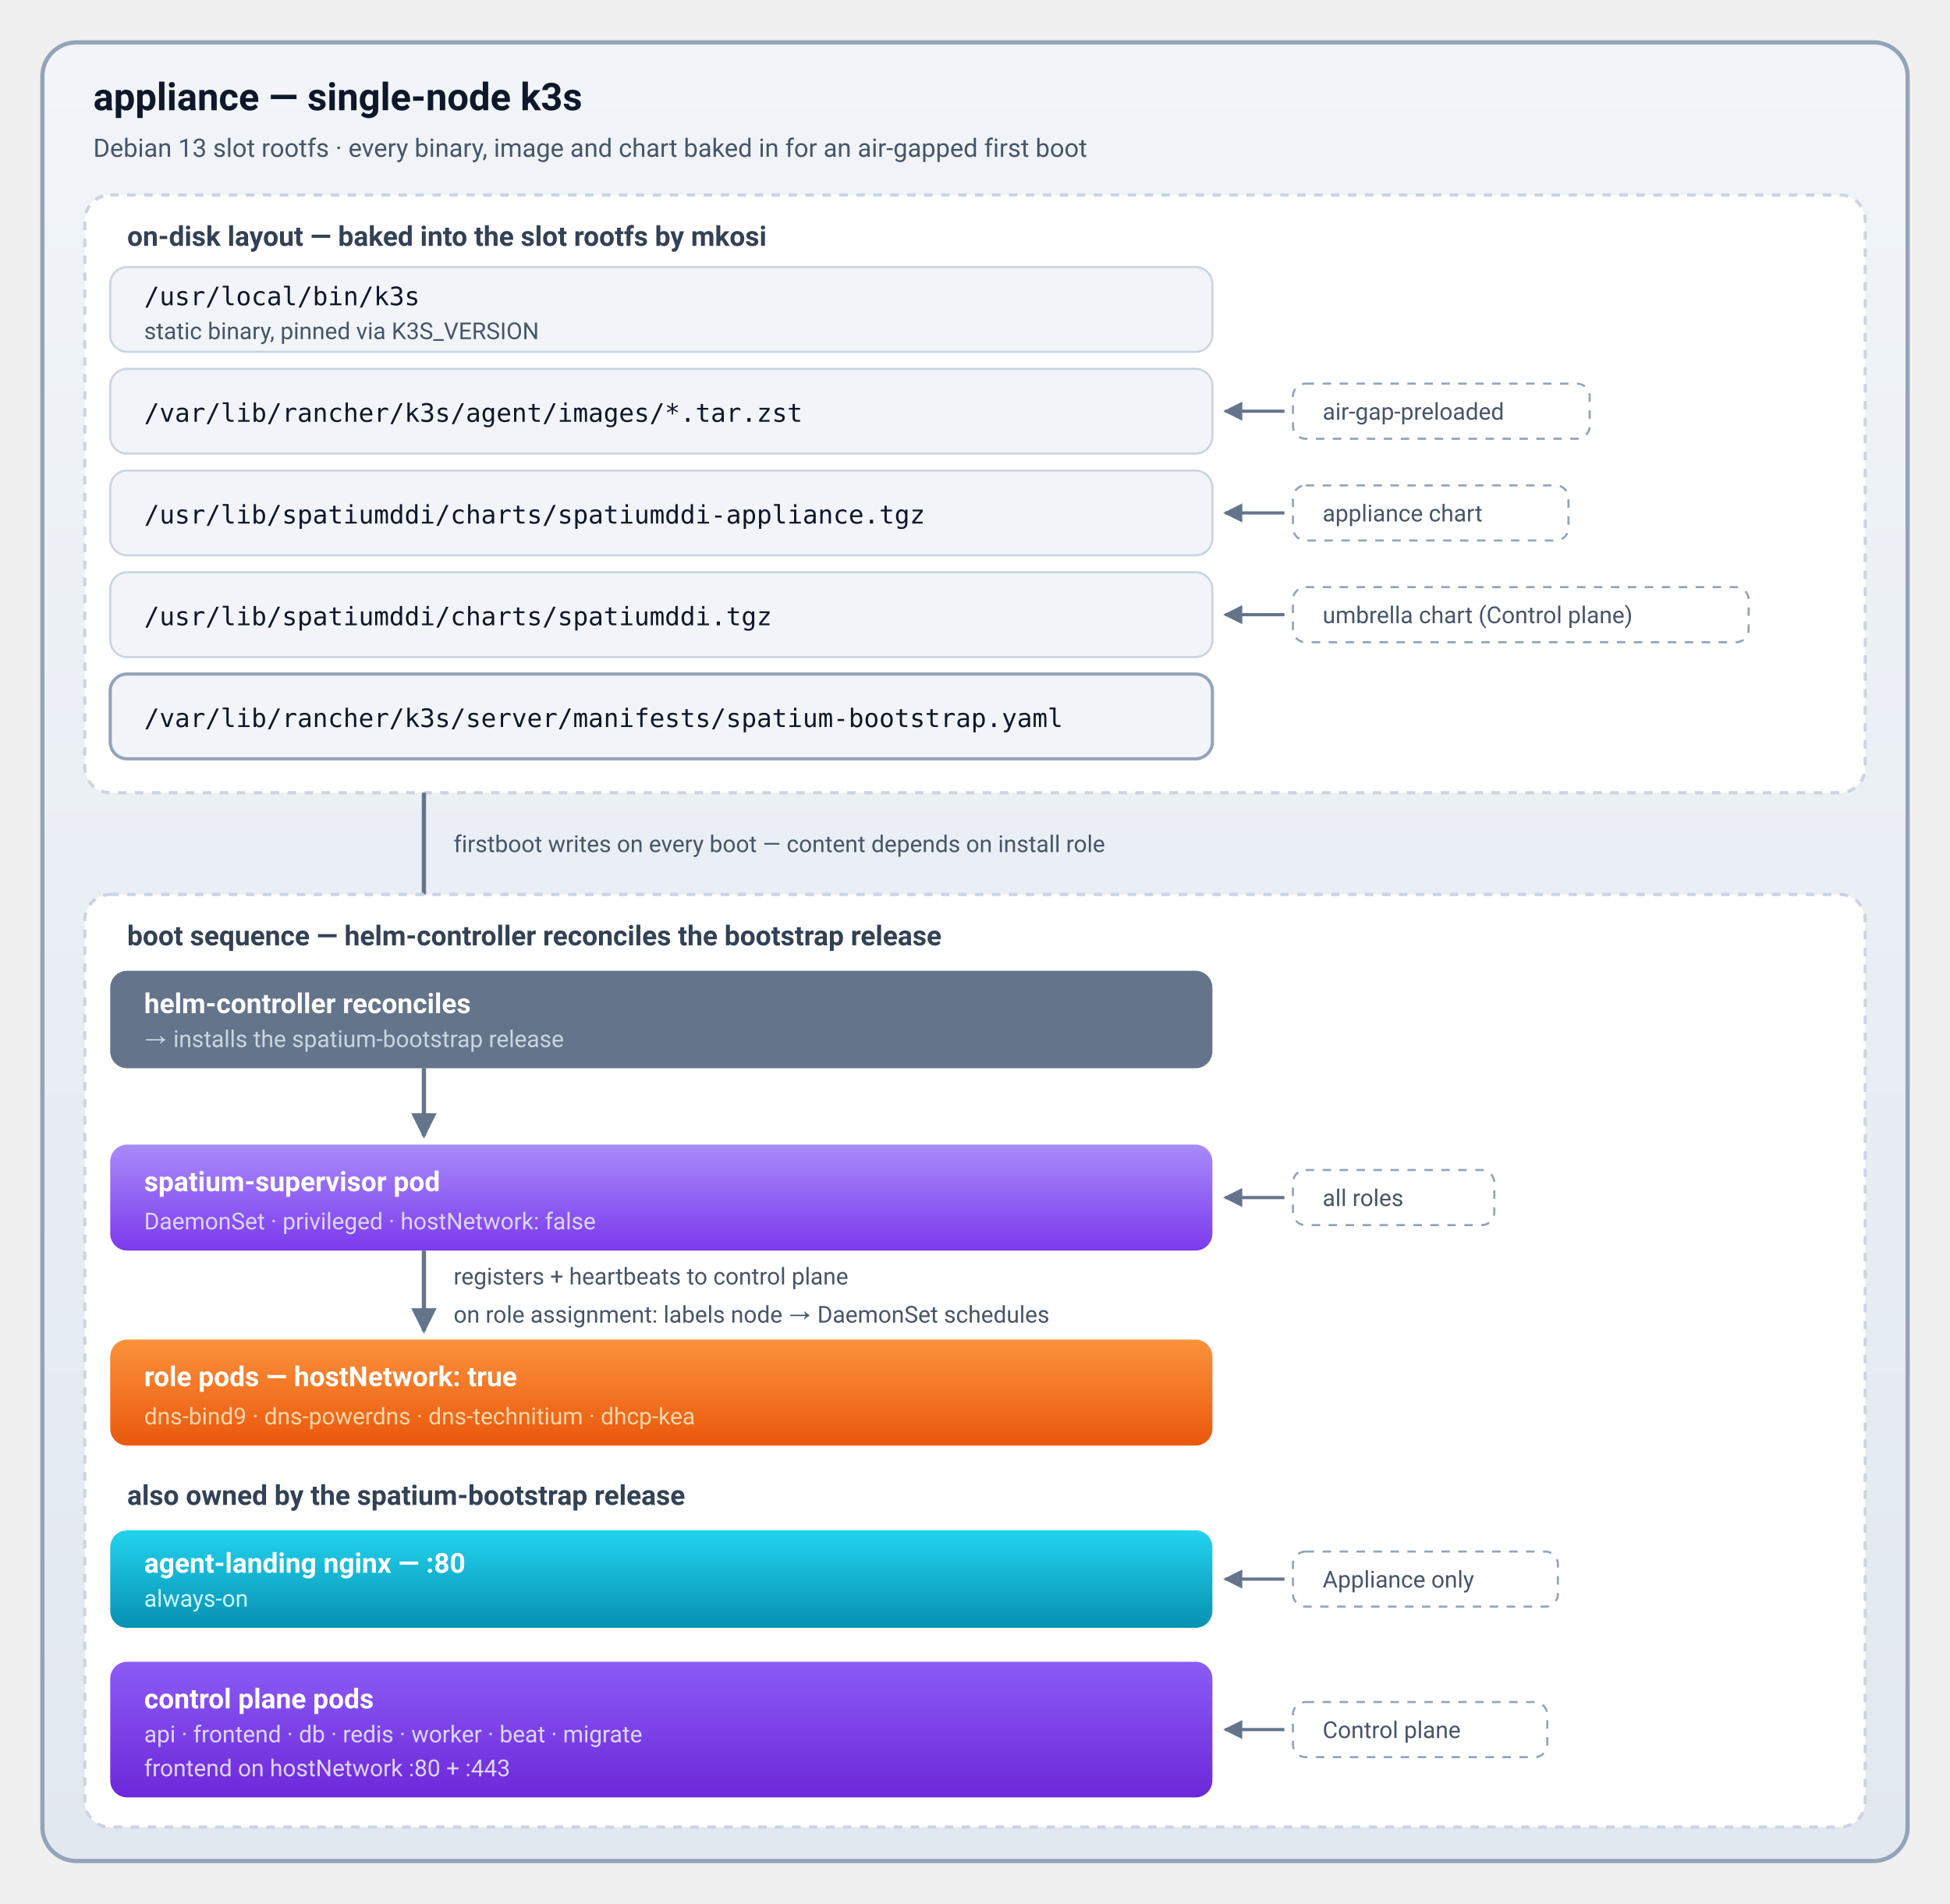
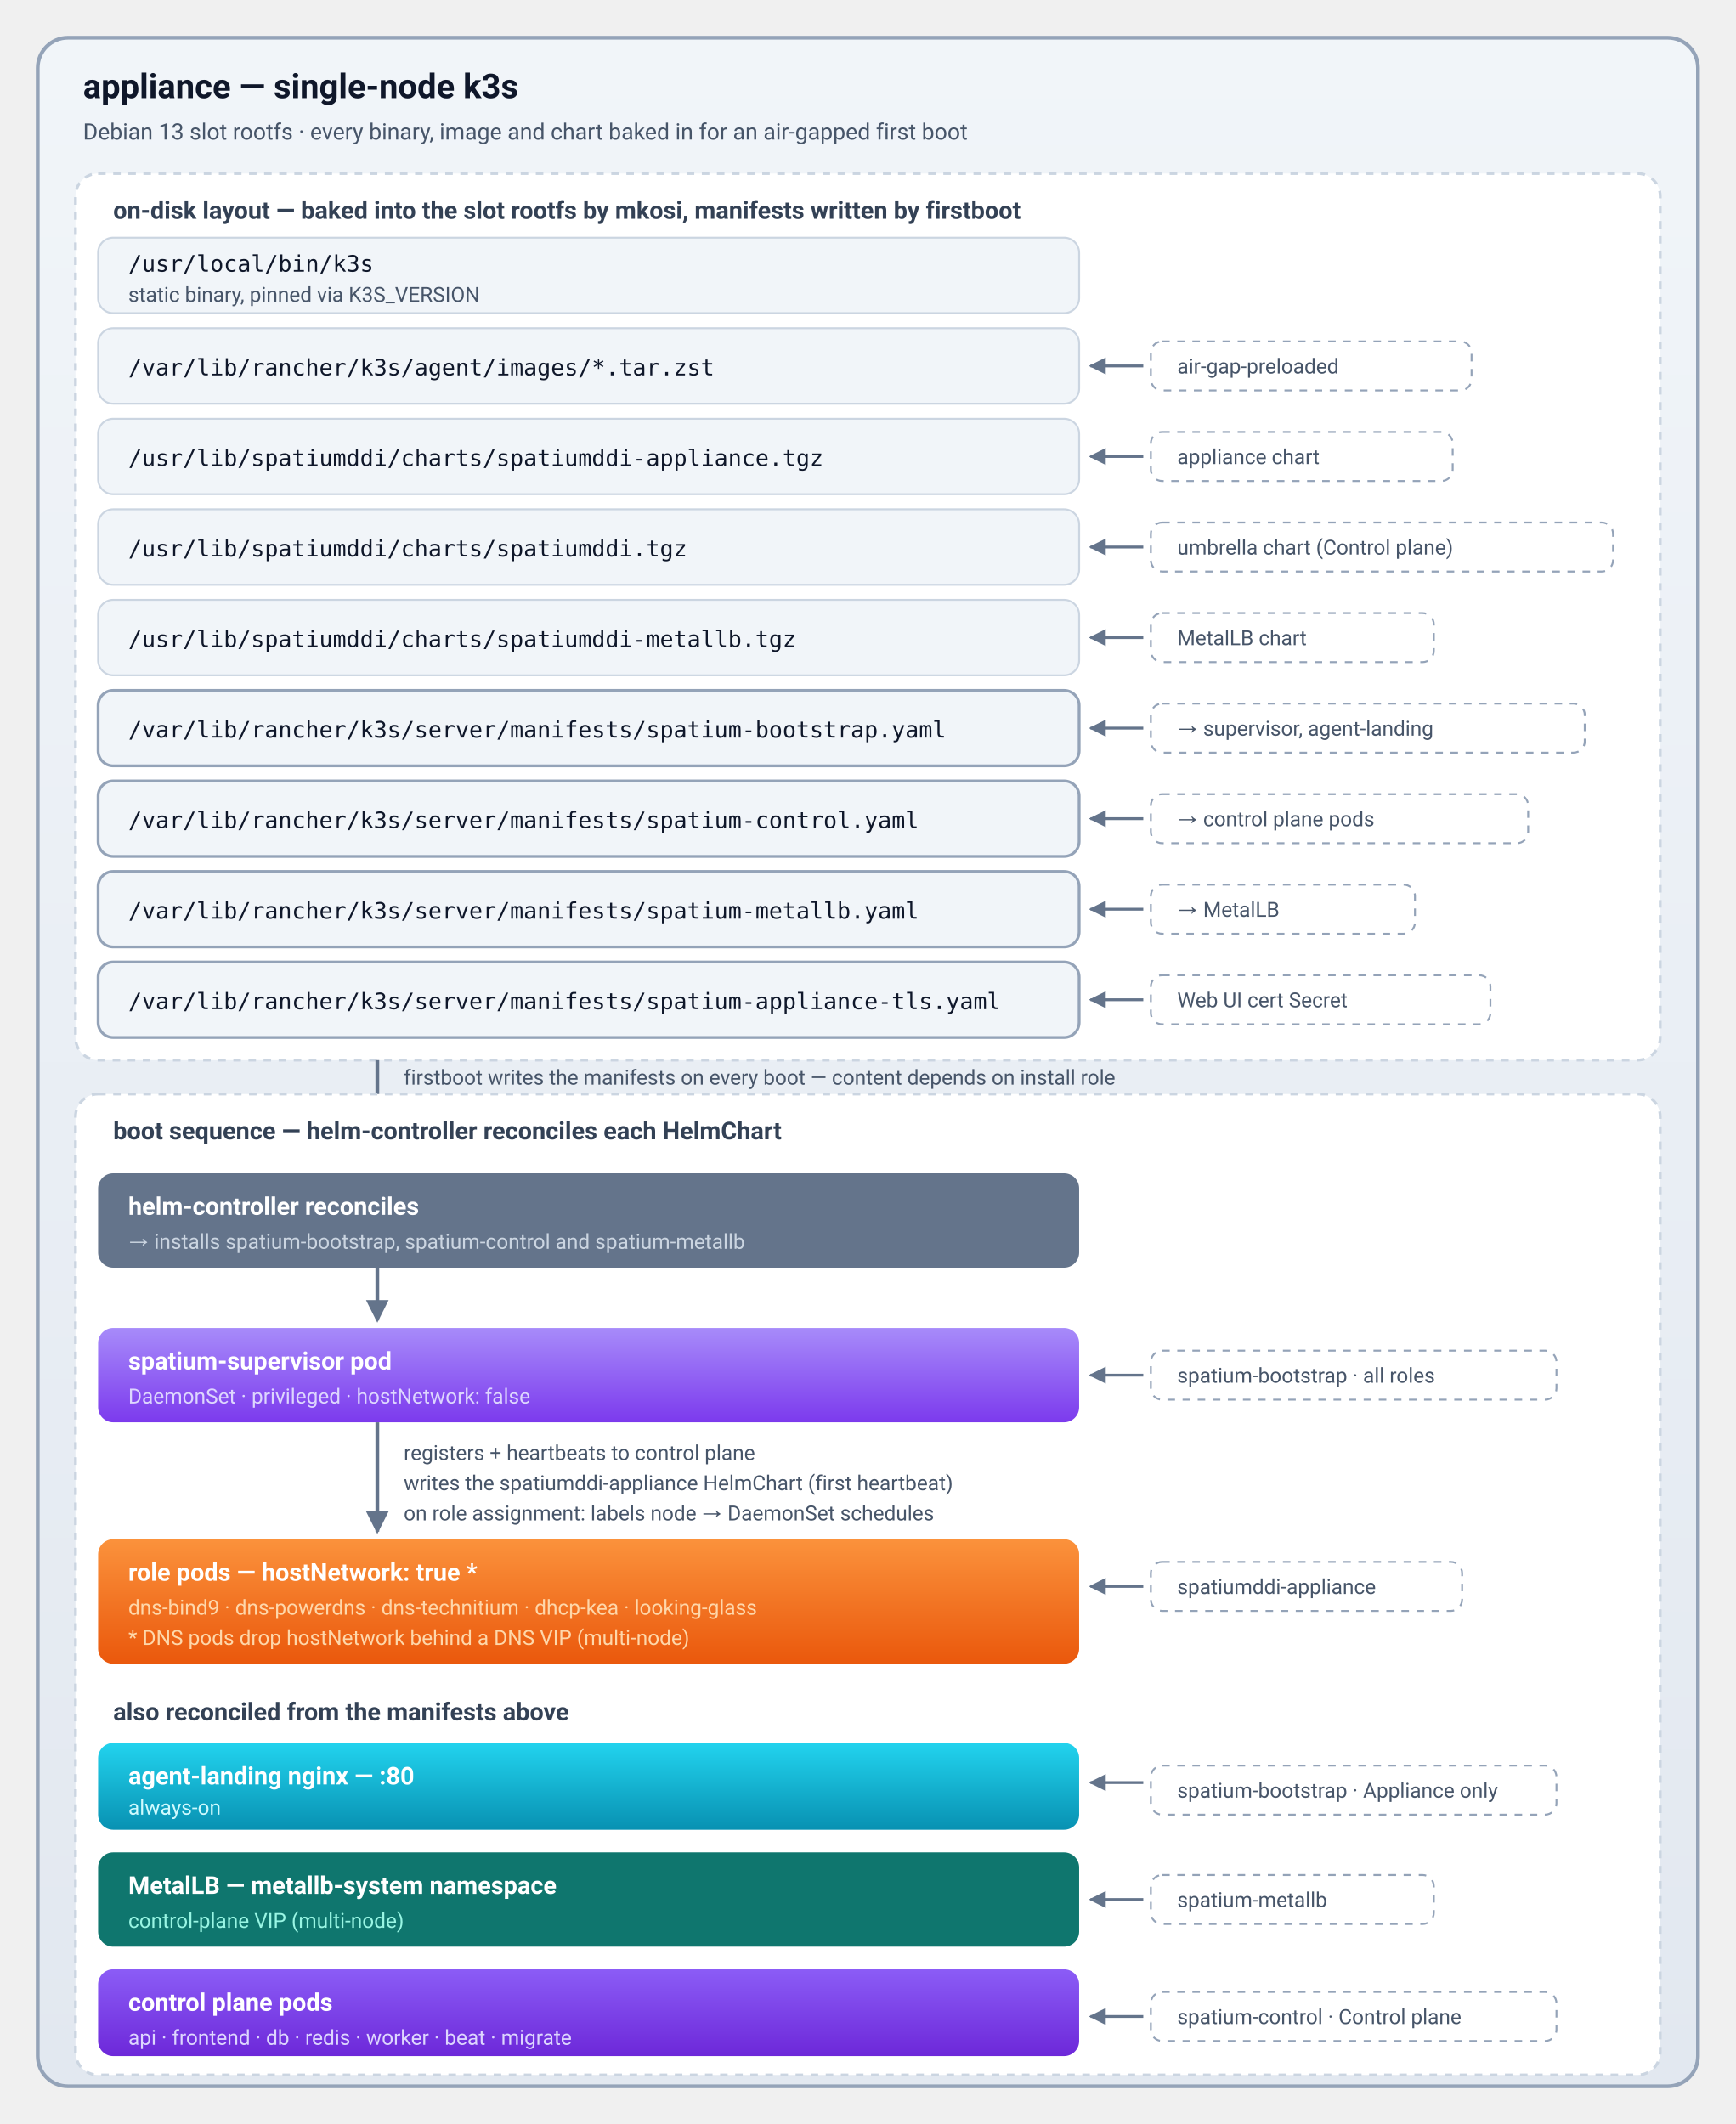
- <svg xmlns="http://www.w3.org/2000/svg" width="920" height="898" viewBox="0 0 920 898" preserveAspectRatio="xMidYMid meet" font-family="ui-sans-serif, system-ui, -apple-system, 'Segoe UI', Roboto, Helvetica, Arial, sans-serif">
+ <svg xmlns="http://www.w3.org/2000/svg" width="920" height="1126" viewBox="0 0 920 1126" preserveAspectRatio="xMidYMid meet" font-family="ui-sans-serif, system-ui, -apple-system, 'Segoe UI', Roboto, Helvetica, Arial, sans-serif">
  <defs>
    <linearGradient id="appk-surface" x1="0" y1="0" x2="0" y2="1">
      <stop offset="0%" stop-color="#f1f5f9" />
      <stop offset="100%" stop-color="#e2e8f0" />
    </linearGradient>
    <linearGradient id="appk-control" x1="0" y1="0" x2="0" y2="1">
      <stop offset="0%" stop-color="#8b5cf6" />
      <stop offset="100%" stop-color="#6d28d9" />
    </linearGradient>
    <linearGradient id="appk-worker" x1="0" y1="0" x2="0" y2="1">
      <stop offset="0%" stop-color="#a78bfa" />
      <stop offset="100%" stop-color="#7c3aed" />
    </linearGradient>
    <linearGradient id="appk-agent" x1="0" y1="0" x2="0" y2="1">
      <stop offset="0%" stop-color="#fb923c" />
      <stop offset="100%" stop-color="#ea580c" />
    </linearGradient>
    <linearGradient id="appk-accent" x1="0" y1="0" x2="0" y2="1">
      <stop offset="0%" stop-color="#22d3ee" />
      <stop offset="100%" stop-color="#0891b2" />
    </linearGradient>
    <marker id="appk-arrow" viewBox="0 0 10 10" refX="9" refY="5" markerWidth="6" markerHeight="6" orient="auto-start-reverse">
      <path d="M 0 0 L 10 5 L 0 10 z" fill="#64748b" />
    </marker>
  </defs>
-   <rect x="20" y="20" width="880" height="858" rx="16" fill="url(#appk-surface)" stroke="#94a3b8" stroke-width="2" />
+   <rect x="20" y="20" width="880" height="1086" rx="16" fill="url(#appk-surface)" stroke="#94a3b8" stroke-width="2" />
  <text x="44" y="52" font-size="18" font-weight="600" fill="#0f172a">appliance — single-node k3s</text>
  <text x="44" y="74" font-size="12" fill="#475569">Debian 13 slot rootfs · every binary, image and chart baked in for an air-gapped first boot</text>
-   <rect x="40" y="92" width="840" height="282" rx="12" fill="#ffffff" stroke="#cbd5e1" stroke-dasharray="4 4" stroke-width="1.5" />
-   <text x="60" y="116" font-size="13" font-weight="600" fill="#334155">on-disk layout — baked into the slot rootfs by mkosi</text>
+   <rect x="40" y="92" width="840" height="470" rx="12" fill="#ffffff" stroke="#cbd5e1" stroke-dasharray="4 4" stroke-width="1.5" />
+   <text x="60" y="116" font-size="13" font-weight="600" fill="#334155">on-disk layout — baked into the slot rootfs by mkosi, manifests written by firstboot</text>
  <rect x="52" y="126" width="520" height="40" rx="8" fill="#f1f5f9" stroke="#cbd5e1" stroke-width="1" />
  <text x="68" y="144" font-size="12" fill="#0f172a" font-family="ui-monospace, SFMono-Regular, Menlo, Consolas, monospace">/usr/local/bin/k3s</text>
  <text x="68" y="160" font-size="11" fill="#475569">static binary, pinned via K3S_VERSION</text>
  <rect x="52" y="174" width="520" height="40" rx="8" fill="#f1f5f9" stroke="#cbd5e1" stroke-width="1" />
  <text x="68" y="199" font-size="12" fill="#0f172a" font-family="ui-monospace, SFMono-Regular, Menlo, Consolas, monospace">/var/lib/rancher/k3s/agent/images/*.tar.zst</text>
-   <rect x="610" y="181" width="140" height="26" rx="6" fill="#ffffff" stroke="#94a3b8" stroke-dasharray="4 4" stroke-width="1" />
+   <rect x="610" y="181" width="170" height="26" rx="6" fill="#ffffff" stroke="#94a3b8" stroke-dasharray="4 4" stroke-width="1" />
  <text x="624" y="198" font-size="11" fill="#475569">air-gap-preloaded</text>
  <path d="M 606 194 H 578" stroke="#64748b" stroke-width="1.5" fill="none" marker-end="url(#appk-arrow)" />
  <rect x="52" y="222" width="520" height="40" rx="8" fill="#f1f5f9" stroke="#cbd5e1" stroke-width="1" />
  <text x="68" y="247" font-size="12" fill="#0f172a" font-family="ui-monospace, SFMono-Regular, Menlo, Consolas, monospace">/usr/lib/spatiumddi/charts/spatiumddi-appliance.tgz</text>
-   <rect x="610" y="229" width="130" height="26" rx="6" fill="#ffffff" stroke="#94a3b8" stroke-dasharray="4 4" stroke-width="1" />
+   <rect x="610" y="229" width="160" height="26" rx="6" fill="#ffffff" stroke="#94a3b8" stroke-dasharray="4 4" stroke-width="1" />
  <text x="624" y="246" font-size="11" fill="#475569">appliance chart</text>
  <path d="M 606 242 H 578" stroke="#64748b" stroke-width="1.5" fill="none" marker-end="url(#appk-arrow)" />
  <rect x="52" y="270" width="520" height="40" rx="8" fill="#f1f5f9" stroke="#cbd5e1" stroke-width="1" />
  <text x="68" y="295" font-size="12" fill="#0f172a" font-family="ui-monospace, SFMono-Regular, Menlo, Consolas, monospace">/usr/lib/spatiumddi/charts/spatiumddi.tgz</text>
-   <rect x="610" y="277" width="215" height="26" rx="6" fill="#ffffff" stroke="#94a3b8" stroke-dasharray="4 4" stroke-width="1" />
+   <rect x="610" y="277" width="245" height="26" rx="6" fill="#ffffff" stroke="#94a3b8" stroke-dasharray="4 4" stroke-width="1" />
  <text x="624" y="294" font-size="11" fill="#475569">umbrella chart (Control plane)</text>
  <path d="M 606 290 H 578" stroke="#64748b" stroke-width="1.5" fill="none" marker-end="url(#appk-arrow)" />
-   <rect x="52" y="318" width="520" height="40" rx="8" fill="#f1f5f9" stroke="#94a3b8" stroke-width="1.5" />
-   <text x="68" y="343" font-size="12" fill="#0f172a" font-family="ui-monospace, SFMono-Regular, Menlo, Consolas, monospace">/var/lib/rancher/k3s/server/manifests/spatium-bootstrap.yaml</text>
-   <path d="M 200 374 V 454" stroke="#64748b" stroke-width="2" fill="none" marker-end="url(#appk-arrow)" />
-   <text x="214" y="402" font-size="11" fill="#475569">firstboot writes on every boot — content depends on install role</text>
-   <rect x="40" y="422" width="840" height="440" rx="12" fill="#ffffff" stroke="#cbd5e1" stroke-dasharray="4 4" stroke-width="1.5" />
-   <text x="60" y="446" font-size="13" font-weight="600" fill="#334155">boot sequence — helm-controller reconciles the bootstrap release</text>
-   <rect x="52" y="458" width="520" height="46" rx="8" fill="#64748b" />
-   <text x="68" y="478" font-size="13" font-weight="600" fill="#ffffff">helm-controller reconciles</text>
-   <text x="68" y="494" font-size="11" fill="#cbd5e1">→ installs the spatium-bootstrap release</text>
-   <path d="M 200 504 V 536" stroke="#64748b" stroke-width="2" fill="none" marker-end="url(#appk-arrow)" />
-   <rect x="52" y="540" width="520" height="50" rx="8" fill="url(#appk-worker)" />
-   <text x="68" y="562" font-size="13" font-weight="600" fill="#ffffff">spatium-supervisor pod</text>
-   <text x="68" y="580" font-size="11" fill="#ddd6fe">DaemonSet · privileged · hostNetwork: false</text>
-   <rect x="610" y="552" width="95" height="26" rx="6" fill="#ffffff" stroke="#94a3b8" stroke-dasharray="4 4" stroke-width="1" />
-   <text x="624" y="569" font-size="11" fill="#475569">all roles</text>
-   <path d="M 606 565 H 578" stroke="#64748b" stroke-width="1.5" fill="none" marker-end="url(#appk-arrow)" />
-   <path d="M 200 590 V 628" stroke="#64748b" stroke-width="2" fill="none" marker-end="url(#appk-arrow)" />
-   <text x="214" y="606" font-size="11" fill="#475569">registers + heartbeats to control plane</text>
-   <text x="214" y="624" font-size="11" fill="#475569">on role assignment: labels node → DaemonSet schedules</text>
-   <rect x="52" y="632" width="520" height="50" rx="8" fill="url(#appk-agent)" />
-   <text x="68" y="654" font-size="13" font-weight="600" fill="#ffffff">role pods — hostNetwork: true</text>
-   <text x="68" y="672" font-size="11" fill="#fed7aa">dns-bind9 · dns-powerdns · dns-technitium · dhcp-kea</text>
-   <text x="60" y="710" font-size="13" font-weight="600" fill="#334155">also owned by the spatium-bootstrap release</text>
-   <rect x="52" y="722" width="520" height="46" rx="8" fill="url(#appk-accent)" />
-   <text x="68" y="742" font-size="13" font-weight="600" fill="#ffffff">agent-landing nginx — :80</text>
-   <text x="68" y="758" font-size="11" fill="#cffafe">always-on</text>
-   <rect x="610" y="732" width="125" height="26" rx="6" fill="#ffffff" stroke="#94a3b8" stroke-dasharray="4 4" stroke-width="1" />
-   <text x="624" y="749" font-size="11" fill="#475569">Appliance only</text>
-   <path d="M 606 745 H 578" stroke="#64748b" stroke-width="1.5" fill="none" marker-end="url(#appk-arrow)" />
-   <rect x="52" y="784" width="520" height="64" rx="8" fill="url(#appk-control)" />
-   <text x="68" y="806" font-size="13" font-weight="600" fill="#ffffff">control plane pods</text>
-   <text x="68" y="822" font-size="11" fill="#ddd6fe">api · frontend · db · redis · worker · beat · migrate</text>
-   <text x="68" y="838" font-size="11" fill="#ddd6fe">frontend on hostNetwork :80 + :443</text>
-   <rect x="610" y="803" width="120" height="26" rx="6" fill="#ffffff" stroke="#94a3b8" stroke-dasharray="4 4" stroke-width="1" />
-   <text x="624" y="820" font-size="11" fill="#475569">Control plane</text>
-   <path d="M 606 816 H 578" stroke="#64748b" stroke-width="1.5" fill="none" marker-end="url(#appk-arrow)" />
+   <rect x="52" y="318" width="520" height="40" rx="8" fill="#f1f5f9" stroke="#cbd5e1" stroke-width="1" />
+   <text x="68" y="343" font-size="12" fill="#0f172a" font-family="ui-monospace, SFMono-Regular, Menlo, Consolas, monospace">/usr/lib/spatiumddi/charts/spatiumddi-metallb.tgz</text>
+   <rect x="610" y="325" width="150" height="26" rx="6" fill="#ffffff" stroke="#94a3b8" stroke-dasharray="4 4" stroke-width="1" />
+   <text x="624" y="342" font-size="11" fill="#475569">MetalLB chart</text>
+   <path d="M 606 338 H 578" stroke="#64748b" stroke-width="1.5" fill="none" marker-end="url(#appk-arrow)" />
+   <rect x="52" y="366" width="520" height="40" rx="8" fill="#f1f5f9" stroke="#94a3b8" stroke-width="1.5" />
+   <text x="68" y="391" font-size="12" fill="#0f172a" font-family="ui-monospace, SFMono-Regular, Menlo, Consolas, monospace">/var/lib/rancher/k3s/server/manifests/spatium-bootstrap.yaml</text>
+   <rect x="610" y="373" width="230" height="26" rx="6" fill="#ffffff" stroke="#94a3b8" stroke-dasharray="4 4" stroke-width="1" />
+   <text x="624" y="390" font-size="11" fill="#475569">→ supervisor, agent-landing</text>
+   <path d="M 606 386 H 578" stroke="#64748b" stroke-width="1.5" fill="none" marker-end="url(#appk-arrow)" />
+   <rect x="52" y="414" width="520" height="40" rx="8" fill="#f1f5f9" stroke="#94a3b8" stroke-width="1.5" />
+   <text x="68" y="439" font-size="12" fill="#0f172a" font-family="ui-monospace, SFMono-Regular, Menlo, Consolas, monospace">/var/lib/rancher/k3s/server/manifests/spatium-control.yaml</text>
+   <rect x="610" y="421" width="200" height="26" rx="6" fill="#ffffff" stroke="#94a3b8" stroke-dasharray="4 4" stroke-width="1" />
+   <text x="624" y="438" font-size="11" fill="#475569">→ control plane pods</text>
+   <path d="M 606 434 H 578" stroke="#64748b" stroke-width="1.5" fill="none" marker-end="url(#appk-arrow)" />
+   <rect x="52" y="462" width="520" height="40" rx="8" fill="#f1f5f9" stroke="#94a3b8" stroke-width="1.5" />
+   <text x="68" y="487" font-size="12" fill="#0f172a" font-family="ui-monospace, SFMono-Regular, Menlo, Consolas, monospace">/var/lib/rancher/k3s/server/manifests/spatium-metallb.yaml</text>
+   <rect x="610" y="469" width="140" height="26" rx="6" fill="#ffffff" stroke="#94a3b8" stroke-dasharray="4 4" stroke-width="1" />
+   <text x="624" y="486" font-size="11" fill="#475569">→ MetalLB</text>
+   <path d="M 606 482 H 578" stroke="#64748b" stroke-width="1.5" fill="none" marker-end="url(#appk-arrow)" />
+   <rect x="52" y="510" width="520" height="40" rx="8" fill="#f1f5f9" stroke="#94a3b8" stroke-width="1.5" />
+   <text x="68" y="535" font-size="12" fill="#0f172a" font-family="ui-monospace, SFMono-Regular, Menlo, Consolas, monospace">/var/lib/rancher/k3s/server/manifests/spatium-appliance-tls.yaml</text>
+   <rect x="610" y="517" width="180" height="26" rx="6" fill="#ffffff" stroke="#94a3b8" stroke-dasharray="4 4" stroke-width="1" />
+   <text x="624" y="534" font-size="11" fill="#475569">Web UI cert Secret</text>
+   <path d="M 606 530 H 578" stroke="#64748b" stroke-width="1.5" fill="none" marker-end="url(#appk-arrow)" />
+   <path d="M 200 562 V 618" stroke="#64748b" stroke-width="2" fill="none" marker-end="url(#appk-arrow)" />
+   <text x="214" y="575" font-size="11" fill="#475569">firstboot writes the manifests on every boot — content depends on install role</text>
+   <rect x="40" y="580" width="840" height="520" rx="12" fill="#ffffff" stroke="#cbd5e1" stroke-dasharray="4 4" stroke-width="1.5" />
+   <text x="60" y="604" font-size="13" font-weight="600" fill="#334155">boot sequence — helm-controller reconciles each HelmChart</text>
+   <rect x="52" y="622" width="520" height="50" rx="8" fill="#64748b" />
+   <text x="68" y="644" font-size="13" font-weight="600" fill="#ffffff">helm-controller reconciles</text>
+   <text x="68" y="662" font-size="11" fill="#cbd5e1">→ installs spatium-bootstrap, spatium-control and spatium-metallb</text>
+   <path d="M 200 672 V 700" stroke="#64748b" stroke-width="2" fill="none" marker-end="url(#appk-arrow)" />
+   <rect x="52" y="704" width="520" height="50" rx="8" fill="url(#appk-worker)" />
+   <text x="68" y="726" font-size="13" font-weight="600" fill="#ffffff">spatium-supervisor pod</text>
+   <text x="68" y="744" font-size="11" fill="#ddd6fe">DaemonSet · privileged · hostNetwork: false</text>
+   <rect x="610" y="716" width="215" height="26" rx="6" fill="#ffffff" stroke="#94a3b8" stroke-dasharray="4 4" stroke-width="1" />
+   <text x="624" y="733" font-size="11" fill="#475569">spatium-bootstrap · all roles</text>
+   <path d="M 606 729 H 578" stroke="#64748b" stroke-width="1.5" fill="none" marker-end="url(#appk-arrow)" />
+   <path d="M 200 754 V 812" stroke="#64748b" stroke-width="2" fill="none" marker-end="url(#appk-arrow)" />
+   <text x="214" y="774" font-size="11" fill="#475569">registers + heartbeats to control plane</text>
+   <text x="214" y="790" font-size="11" fill="#475569">writes the spatiumddi-appliance HelmChart (first heartbeat)</text>
+   <text x="214" y="806" font-size="11" fill="#475569">on role assignment: labels node → DaemonSet schedules</text>
+   <rect x="52" y="816" width="520" height="66" rx="8" fill="url(#appk-agent)" />
+   <text x="68" y="838" font-size="13" font-weight="600" fill="#ffffff">role pods — hostNetwork: true *</text>
+   <text x="68" y="856" font-size="11" fill="#fed7aa">dns-bind9 · dns-powerdns · dns-technitium · dhcp-kea · looking-glass</text>
+   <text x="68" y="872" font-size="11" fill="#fed7aa">* DNS pods drop hostNetwork behind a DNS VIP (multi-node)</text>
+   <rect x="610" y="828" width="165" height="26" rx="6" fill="#ffffff" stroke="#94a3b8" stroke-dasharray="4 4" stroke-width="1" />
+   <text x="624" y="845" font-size="11" fill="#475569">spatiumddi-appliance</text>
+   <path d="M 606 841 H 578" stroke="#64748b" stroke-width="1.5" fill="none" marker-end="url(#appk-arrow)" />
+   <text x="60" y="912" font-size="13" font-weight="600" fill="#334155">also reconciled from the manifests above</text>
+   <rect x="52" y="924" width="520" height="46" rx="8" fill="url(#appk-accent)" />
+   <text x="68" y="946" font-size="13" font-weight="600" fill="#ffffff">agent-landing nginx — :80</text>
+   <text x="68" y="962" font-size="11" fill="#cffafe">always-on</text>
+   <rect x="610" y="936" width="215" height="26" rx="6" fill="#ffffff" stroke="#94a3b8" stroke-dasharray="4 4" stroke-width="1" />
+   <text x="624" y="953" font-size="11" fill="#475569">spatium-bootstrap · Appliance only</text>
+   <path d="M 606 945 H 578" stroke="#64748b" stroke-width="1.5" fill="none" marker-end="url(#appk-arrow)" />
+   <rect x="52" y="982" width="520" height="50" rx="8" fill="#0f766e" />
+   <text x="68" y="1004" font-size="13" font-weight="600" fill="#ffffff">MetalLB — metallb-system namespace</text>
+   <text x="68" y="1022" font-size="11" fill="#99f6e4">control-plane VIP (multi-node)</text>
+   <rect x="610" y="994" width="150" height="26" rx="6" fill="#ffffff" stroke="#94a3b8" stroke-dasharray="4 4" stroke-width="1" />
+   <text x="624" y="1011" font-size="11" fill="#475569">spatium-metallb</text>
+   <path d="M 606 1007 H 578" stroke="#64748b" stroke-width="1.5" fill="none" marker-end="url(#appk-arrow)" />
+   <rect x="52" y="1044" width="520" height="46" rx="8" fill="url(#appk-control)" />
+   <text x="68" y="1066" font-size="13" font-weight="600" fill="#ffffff">control plane pods</text>
+   <text x="68" y="1084" font-size="11" fill="#ddd6fe">api · frontend · db · redis · worker · beat · migrate</text>
+   <rect x="610" y="1056" width="215" height="26" rx="6" fill="#ffffff" stroke="#94a3b8" stroke-dasharray="4 4" stroke-width="1" />
+   <text x="624" y="1073" font-size="11" fill="#475569">spatium-control · Control plane</text>
+   <path d="M 606 1069 H 578" stroke="#64748b" stroke-width="1.5" fill="none" marker-end="url(#appk-arrow)" />
</svg>
